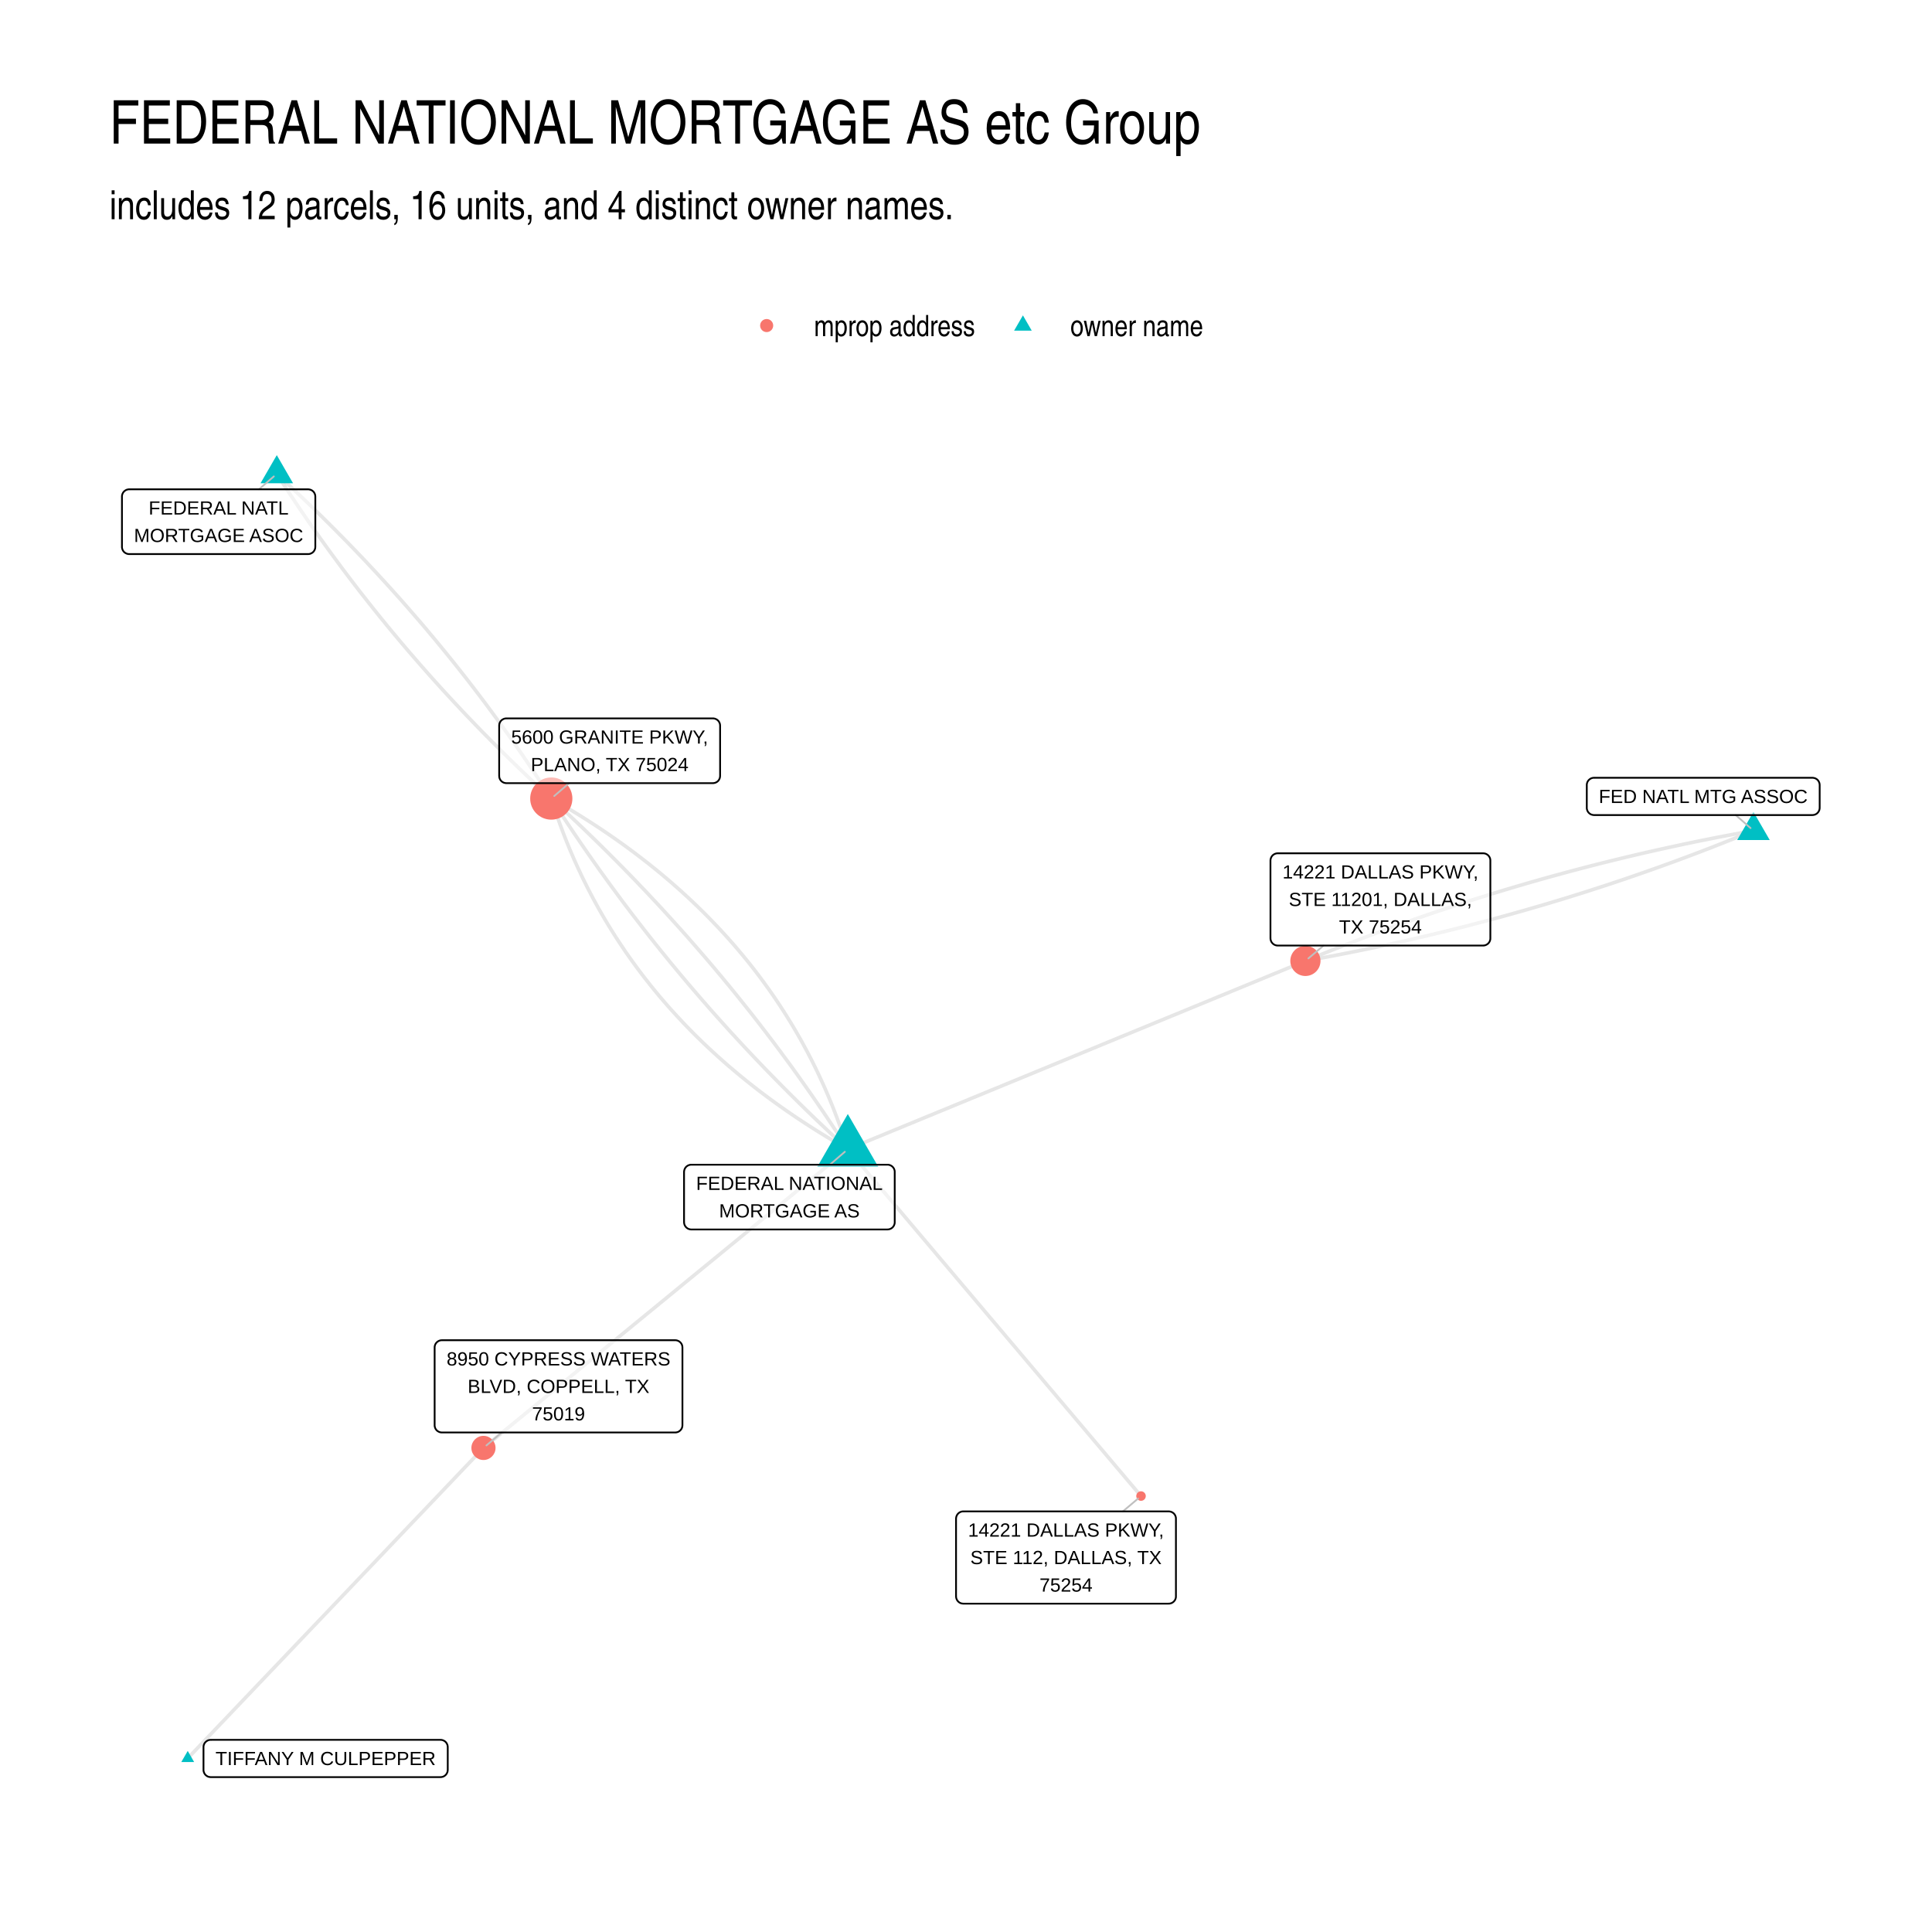
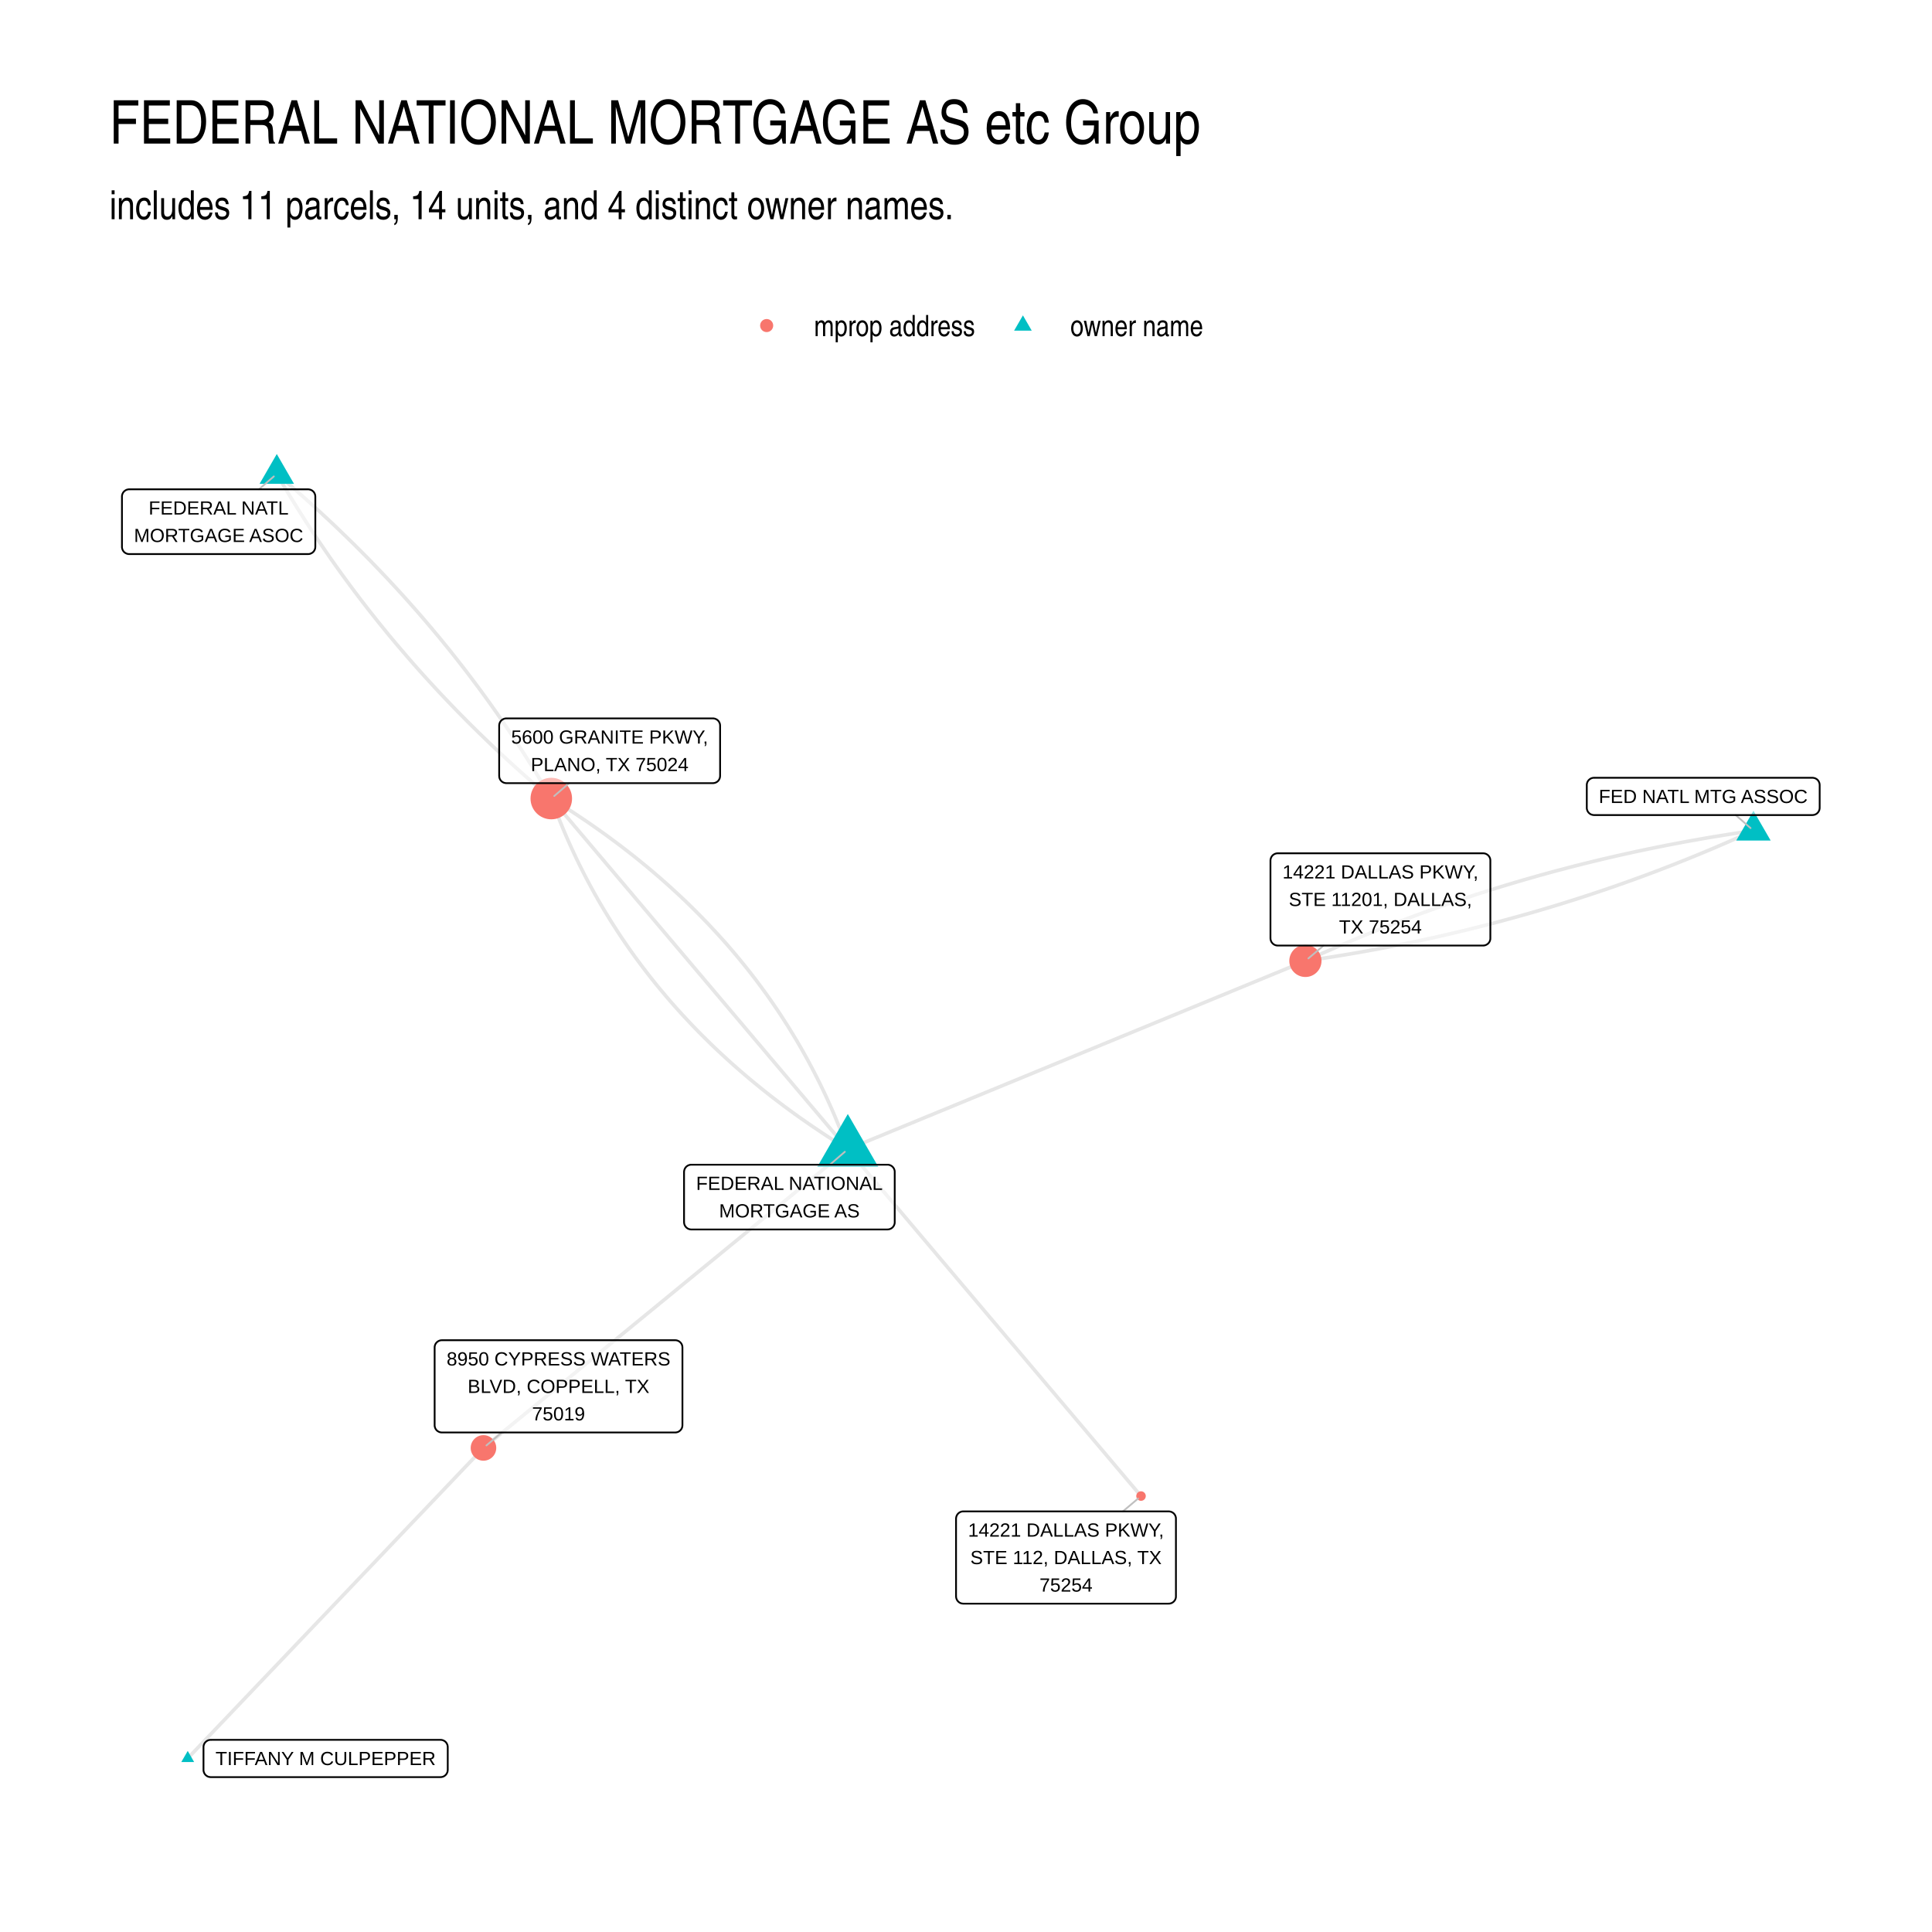
<svg xmlns="http://www.w3.org/2000/svg" width="768" height="768" viewBox="0 0 576 576">
  <g class="svglite">
    <defs>
      <style>.svglite line,.svglite polyline,.svglite polygon,.svglite path,.svglite circle{fill:none;stroke:#000000;stroke-linecap:round;stroke-linejoin:round;stroke-miterlimit:10.00}.svglite text{white-space:pre}.svglite g.glyphgroup path{fill:inherit;stroke:none}</style>
    </defs>
    <rect width="100%" height="100%" style="stroke-linecap:round;stroke-linejoin:round;stroke-miterlimit:10.00;stroke:none;fill:#FFFFFF" />
    <defs>
      <clipPath id="cpMC4wMHw1NzYuMDB8MC4wMHw1NzYuMDA=">
        <path d="M0 0h576v576H0z" />
      </clipPath>
    </defs>
    <g clip-path="url(#cpMC4wMHw1NzYuMDB8MC4wMHw1NzYuMDA=)">
      <path d="M0 0h576v576H0z" style="stroke-width:1.07;stroke:none;fill:#FFFFFF" />
    </g>
    <defs>
      <clipPath id="cpMzIuNjN8NTQ2LjExfDEyMi4xNHw1NDMuMzc=">
        <path d="M32.63 122.14h513.48v421.24H32.63z" />
      </clipPath>
    </defs>
    <g clip-path="url(#cpMzIuNjN8NTQ2LjExfDEyMi4xNHw1NDMuMzc=)">
-       <path d="m252.76 342.64 1.38-.57 1.38-.57 1.38-.57 1.37-.56 1.38-.57 1.38-.57 1.38-.56 1.38-.57 1.37-.57 1.38-.57 1.38-.56 1.38-.57 1.38-.57 1.38-.56 1.37-.57 1.38-.57 1.38-.57 1.38-.56 1.38-.57 1.37-.57 1.38-.56 1.38-.57 1.38-.57 1.38-.57 1.37-.56 1.38-.57 1.38-.57 1.38-.56 1.38-.57 1.38-.57 1.37-.57 1.38-.56 1.38-.57 1.38-.57 1.38-.57 1.37-.56 1.38-.57 1.38-.57 1.38-.56 1.38-.57 1.37-.57 1.38-.57 1.38-.56 1.38-.57 1.38-.57 1.37-.56 1.38-.57 1.38-.57 1.38-.57 1.38-.56 1.38-.57 1.37-.57 1.38-.56 1.38-.57 1.38-.57 1.38-.57 1.37-.56 1.38-.57 1.38-.57 1.38-.57 1.38-.56 1.37-.57 1.38-.57 1.38-.56 1.38-.57 1.38-.57 1.37-.57 1.38-.56 1.38-.57 1.38-.57 1.38-.56 1.38-.57 1.37-.57 1.38-.57 1.38-.56 1.38-.57 1.38-.57 1.37-.56 1.38-.57 1.38-.57 1.38-.57 1.38-.56 1.37-.57 1.38-.57 1.38-.57 1.38-.56 1.38-.57 1.38-.57 1.37-.56 1.38-.57 1.38-.57 1.38-.57 1.38-.56 1.37-.57 1.38-.57 1.38-.56 1.38-.57 1.38-.57 1.37-.57m-136.43 56.16-.42-1.34-.44-1.33-.44-1.32-.45-1.31-.47-1.32-.47-1.3-.48-1.3-.49-1.29-.5-1.29-.51-1.29-.52-1.27-.53-1.27-.54-1.27-.55-1.26-.56-1.25-.57-1.25-.58-1.25-.58-1.23-.6-1.23-.61-1.23-.61-1.22-.63-1.22-.63-1.2-.65-1.21-.65-1.2-.66-1.19-.68-1.18-.68-1.19-.69-1.17-.7-1.17-.72-1.16-.72-1.16-.73-1.15-.74-1.15-.75-1.14-.76-1.14-.76-1.13-.78-1.12-.79-1.12-.8-1.11-.81-1.11-.81-1.1-.83-1.1-.83-1.09-.85-1.08-.85-1.08-.87-1.07-.87-1.07-.89-1.06-.89-1.06-.9-1.05-.91-1.04-.92-1.04-.94-1.04-.94-1.02-.95-1.03-.96-1.01-.97-1.01-.97-1.01-.99-1-1-.99-1.01-.99-1.02-.98-1.02-.98-1.04-.97-1.05-.97-1.05-.96-1.07-.95-1.07-.95-1.08-.94-1.1-.94-1.1-.93-1.11-.93-1.13-.92-1.13-.91-1.14-.91-1.15-.9-1.16-.9-1.17-.89-1.18-.89-1.19-.88-1.2-.88-1.21-.87-1.22-.86-1.22-.86-1.24-.85-1.25-.85-1.25-.84-1.27-.83-1.27-.83-1.29-.83-1.29-.81-1.31-.82-1.31-.8-1.32-.8-1.34-.8-1.34-.79-1.35-.78-1.36-.78" style="stroke-width:1.07;stroke:#000000;stroke-opacity:0.10;stroke-linecap:butt" />
-       <path d="m252.76 342.64-.73-1.15-.74-1.15-.75-1.14-.74-1.15-.75-1.14-.76-1.14-.75-1.13-.76-1.14-.76-1.13-.77-1.14-.77-1.12-.77-1.13-.78-1.13-.77-1.12-.79-1.13-.78-1.12-.79-1.11-.79-1.12-.79-1.12-.8-1.11-.8-1.11-.8-1.11-.81-1.11-.81-1.1-.82-1.1-.81-1.11-.82-1.09-.82-1.1-.83-1.1-.83-1.09-.83-1.09-.84-1.09-.84-1.09-.84-1.09-.84-1.08-.85-1.09-.85-1.08-.86-1.08-.86-1.07-.86-1.08-.86-1.07-.87-1.07-.87-1.07-.87-1.07-.88-1.06-.88-1.07-.88-1.06-.89-1.06-.89-1.06-.89-1.05-.9-1.06-.9-1.05-.9-1.05-.91-1.05-.91-1.05-.91-1.04-.91-1.04-.92-1.05-.92-1.03-.93-1.04-.93-1.04-.93-1.03-.93-1.03-.94-1.03-.94-1.03-.94-1.03-.95-1.02-.95-1.02-.96-1.02-.95-1.02-.96-1.02-.97-1.01-.96-1.01-.97-1.02-.97-1-.98-1.01-.98-1.01-.98-1-.99-1-.98-1-1-1-.99-.99-1-1-1-.99-1-.99-1.01-.99-1.01-.98-1.02-.99-1.01-.98-1.02-.98-1.03-.98-1.03-.98-1.03-.97-1.03-.98-1.03-.97-1.04-.97-1.05-.96-1.04-.97-1.05-.96m358.41 9.56-1.41.26-1.4.25-1.41.26-1.4.26-1.4.27-1.4.26-1.4.27-1.4.27-1.4.28-1.4.28-1.39.28-1.4.28-1.39.29-1.39.29-1.39.29-1.39.3-1.39.3-1.39.3-1.38.3-1.39.31-1.38.31-1.38.31-1.39.31-1.38.32-1.37.32-1.38.33-1.38.32-1.37.33-1.38.34-1.37.33-1.37.34-1.37.34-1.37.34-1.37.35-1.37.35-1.36.35-1.37.36-1.36.36-1.36.36-1.37.36-1.36.37-1.35.37-1.36.37-1.36.37-1.35.38-1.36.38-1.35.39-1.35.38-1.35.39-1.35.4-1.35.39-1.35.4-1.34.4-1.35.4-1.34.41-1.34.41-1.34.41-1.34.42-1.34.42-1.34.42-1.34.42-1.33.43-1.33.43-1.34.43-1.33.43-1.33.44-1.33.44-1.33.45-1.32.44-1.33.45-1.32.45-1.33.46-1.32.46-1.32.46-1.32.46-1.32.47-1.31.47-1.32.47-1.32.47-1.31.48-1.31.48-1.31.49-1.31.48-1.31.49-1.31.49-1.31.5-1.3.5-1.31.5-1.3.5-1.3.51-1.3.51-1.3.51-1.3.51-1.3.52-1.29.52-1.3.53-1.29.52-1.29.53-1.3.53m-136.43 56.16-1.1.9-1.09.9-1.1.89-1.1.9-1.09.9-1.1.9-1.1.9-1.1.9-1.09.9-1.1.9-1.1.9-1.09.9-1.1.9-1.1.9-1.1.9-1.09.9-1.1.9-1.1.9-1.09.9-1.1.9-1.1.89-1.1.9-1.09.9-1.1.9-1.1.9-1.1.9-1.09.9-1.1.9-1.1.9-1.09.9-1.1.9-1.1.9-1.1.9-1.09.9-1.1.9-1.1.9-1.09.9-1.1.89-1.1.9-1.1.9-1.09.9-1.1.9-1.1.9-1.1.9-1.09.9-1.1.9-1.1.9-1.09.9-1.1.9-1.1.9-1.1.9-1.09.9-1.1.9-1.1.9-1.09.89-1.1.9-1.1.9-1.1.9-1.09.9-1.1.9-1.1.9-1.09.9-1.1.9-1.1.9-1.1.9-1.09.9-1.1.9-1.1.9-1.1.9-1.09.9-1.1.9-1.1.9-1.09.89-1.1.9-1.1.9-1.1.9-1.09.9-1.1.9-1.1.9-1.09.9-1.1.9-1.1.9-1.1.9-1.09.9-1.1.9-1.1.9-1.1.9-1.09.9-1.1.9-1.1.89-1.09.9-1.1.9-1.1.9-1.1.9-1.09.9-1.1.9-1.1.9-1.09.9-1.1.9m-61.62-290.4.68 1.07.69 1.06.69 1.06.69 1.06.69 1.05.7 1.06.7 1.05.7 1.05.71 1.05.71 1.05.71 1.04.71 1.05.72 1.04.72 1.04.72 1.04.73 1.04.73 1.03.73 1.04.74 1.03.73 1.03.75 1.03.74 1.02.75 1.03.75 1.02.75 1.02.76 1.02.75 1.02.77 1.02.76 1.01.77 1.01.77 1.01.77 1.01.78 1.01.78 1.01.78 1 .79 1 .78 1 .8 1 .79 1 .8.99.8 1 .8.99.81.99.8.99.82.98.81.99.82.98.82.98.82.98.83.98.83.98.83.97.84.97.84.97.84.97.84.97.85.96.85.97.85.96.86.96.86.96.86.96.86.95.87.95.87.96.88.95.87.94.88.95.89.94.88.95.89.94.89.94.9.93.89.94.9.93.91.94.9.93.91.93.92.92.91.93.92.92.92.92.92.92.93.92.93.92.93.91.94.92.94.91.94.91.94.9.95.91.95.91.96.9.95.9.96.9.96.89.97.9.97.89.97.9m88.4 104.56.88 1.04.89 1.05.88 1.04.88 1.04.89 1.05.88 1.04.88 1.05.89 1.04.88 1.05.88 1.04.88 1.04.89 1.05.88 1.04.88 1.05.89 1.04.88 1.05.88 1.04.89 1.04.88 1.05.88 1.04.88 1.05.89 1.04.88 1.05.88 1.04.89 1.05.88 1.04.88 1.04.89 1.05.88 1.04.88 1.05.88 1.04.89 1.05.88 1.04.88 1.04.89 1.05.88 1.04.88 1.05.89 1.04.88 1.05.88 1.04.88 1.04.89 1.05.88 1.04.88 1.05.89 1.04.88 1.05.88 1.04.88 1.05.89 1.04.88 1.04.88 1.05.89 1.04.88 1.05.88 1.04.89 1.05.88 1.04.88 1.04.88 1.05.89 1.04.88 1.05.88 1.04.89 1.05.88 1.04.88 1.04.89 1.05.88 1.04.88 1.05.88 1.04.89 1.05.88 1.04.88 1.05.89 1.04.88 1.04.88 1.05.89 1.04.88 1.05.88 1.04.88 1.05.89 1.04.88 1.04.88 1.05.89 1.04.88 1.05.88 1.04.89 1.05.88 1.04.88 1.04.88 1.05.89 1.04.88 1.05.88 1.04.89 1.05.88 1.04.88 1.05.88 1.04.89 1.04.88 1.05.88 1.04.89 1.05m182.59-198.39-1.29.54-1.29.53-1.3.52-1.29.53-1.3.52-1.29.51-1.3.52-1.3.51-1.3.51-1.3.51-1.31.5-1.3.5-1.31.5-1.3.49-1.31.5-1.31.48-1.31.49-1.31.49-1.31.48-1.32.47-1.31.48-1.32.47-1.32.47-1.32.47-1.32.46-1.32.46-1.32.46-1.32.45-1.33.46-1.32.45-1.33.44-1.33.45-1.33.44-1.33.43-1.33.44-1.33.43-1.33.43-1.34.43-1.33.42-1.34.42-1.34.42-1.34.42-1.34.41-1.34.41-1.35.4-1.34.41-1.35.4-1.34.4-1.35.39-1.35.39-1.35.39-1.35.39-1.36.38-1.35.38-1.36.38-1.35.38-1.36.37-1.36.37-1.36.37-1.36.36-1.36.36-1.37.36-1.36.35-1.37.36-1.36.35-1.37.34-1.37.35-1.37.34-1.37.34-1.38.33-1.37.33-1.38.33-1.37.33-1.38.32-1.38.33-1.38.31-1.38.32-1.38.31-1.39.31-1.38.31-1.39.3-1.38.3-1.39.3-1.39.3-1.39.29-1.39.29-1.4.29-1.39.28-1.4.28-1.39.28-1.4.27-1.4.28-1.4.27-1.4.26-1.4.27-1.41.26-1.4.26-1.41.25-1.41.25" style="stroke-width:1.07;stroke:#000000;stroke-opacity:0.10;stroke-linecap:butt" />
-       <path d="m252.76 342.64-1.05-.97-1.04-.96-1.05-.97-1.04-.97-1.03-.97-1.03-.97-1.03-.98-1.03-.98-1.03-.97-1.02-.99-1.01-.98-1.02-.98-1.01-.99-1.01-.99-1-.99-1-.99-1-.99-.99-1-1-1-.98-1-.99-1-.98-1-.98-1.01-.98-1-.97-1.01-.97-1.01-.97-1.02-.96-1.01-.96-1.02-.95-1.01-.96-1.02-.95-1.03-.95-1.02-.94-1.03-.94-1.02-.94-1.03-.93-1.04-.93-1.03-.93-1.04-.93-1.03-.92-1.04-.92-1.04-.91-1.05-.91-1.04-.91-1.05-.91-1.05-.9-1.05-.9-1.05-.9-1.05-.89-1.06-.89-1.06-.89-1.06-.88-1.06-.88-1.06-.88-1.07-.87-1.07-.87-1.07-.87-1.07-.86-1.07-.86-1.07-.86-1.08-.86-1.08-.85-1.08-.85-1.08-.84-1.09-.84-1.08-.84-1.09-.84-1.09-.83-1.09-.83-1.1-.83-1.09-.82-1.1-.82-1.1-.81-1.1-.82-1.11-.81-1.1-.81-1.11-.8-1.11-.8-1.11-.8-1.11-.79-1.12-.79-1.11-.79-1.12-.78-1.12-.79-1.12-.77-1.13-.78-1.12-.77-1.13-.77-1.13-.77-1.13-.76-1.14-.76-1.13-.75-1.14-.76-1.14-.75-1.14-.74-1.14-.75-1.15-.74-1.14-.73-1.15M55.97 524.23l.89-.94.89-.93.89-.94.89-.93.89-.94.89-.93.89-.94.89-.93.89-.94.89-.93.89-.94.9-.93.89-.94.89-.93.89-.94.89-.93.89-.94.89-.93.89-.94.89-.93.89-.94.89-.93.89-.94.89-.93.89-.93.89-.94.89-.93.89-.94.9-.93.89-.94.89-.93.89-.94.89-.93.89-.94.89-.93.89-.94.89-.93.89-.94.89-.93.89-.94.89-.93.89-.94.89-.93.89-.94.9-.93.89-.94.89-.93.89-.94.89-.93.89-.93.89-.94.89-.93.89-.94.89-.93.89-.94.89-.93.89-.94.89-.93.89-.94.89-.93.9-.94.89-.93.89-.94.89-.93.89-.94.89-.93.89-.94.89-.93.89-.94.89-.93.89-.94.89-.93.89-.94.89-.93.89-.94.89-.93.89-.93.9-.94.89-.93.89-.94.89-.93.89-.94.89-.93.89-.94.89-.93.89-.94.89-.93.89-.94.89-.93.89-.94.89-.93.89-.94.89-.93.9-.94.89-.93.89-.94.89-.93.89-.94.89-.93m-61.62-290.4.97.9.97.89.97.9.96.89.96.9.95.9.96.91.95.9.95.91.94.9.94.91.94.91.94.92.93.91.93.92.93.92.92.92.92.92.92.92.91.93.92.92.91.93.9.93.91.94.9.93.89.94.9.93.89.94.89.94.88.95.89.94.88.95.87.95.88.95.87.95.86.95.87.95.86.96.86.96.86.96.85.96.85.97.85.96.84.97.84.97.84.97.84.97.83.97.83.98.83.98.82.98.82.98.82.98.81.99.81.98.81.99.81.99.8.99.8 1 .8.99.79 1 .8 1 .78 1 .79 1 .78 1 .78 1.01.78 1.01.77 1.01.77 1.01.77 1.01.76 1.01.77 1.02.75 1.02.76 1.02.75 1.02.75 1.02.75 1.03.74 1.02.75 1.03.73 1.03.74 1.03.73 1.04.73 1.03.73 1.04.72 1.04.72 1.04.72 1.04.71 1.05.71 1.04.71 1.05.71 1.05.7 1.05.7 1.05.7 1.06.69 1.05.69 1.06.69 1.06.69 1.06.68 1.07" style="stroke-width:1.07;stroke:#000000;stroke-opacity:0.10;stroke-linecap:butt" />
-       <path d="m252.76 342.64-1.36-.78-1.35-.79-1.34-.79-1.34-.79-1.32-.8-1.31-.81-1.31-.81-1.29-.82-1.29-.83-1.27-.83-1.27-.83-1.25-.84-1.25-.85-1.24-.85-1.22-.86-1.22-.86-1.21-.87-1.2-.88-1.19-.88-1.18-.88-1.17-.89-1.16-.9-1.15-.91-1.14-.9-1.13-.92-1.13-.92-1.11-.93-1.1-.93-1.1-.93-1.08-.95-1.07-.95-1.07-.95-1.05-.96-1.05-.97-1.04-.97-1.02-.97-1.02-.99-1.01-.98-1-1-.99-1-.97-1-.97-1.01-.96-1.02-.95-1.02-.94-1.03-.94-1.03-.92-1.04-.91-1.05-.9-1.05-.9-1.05-.88-1.07-.87-1.06-.87-1.08-.85-1.08-.85-1.08-.83-1.09-.83-1.1-.81-1.1-.81-1.1-.8-1.12-.79-1.12-.78-1.12-.76-1.13-.76-1.14-.75-1.14-.74-1.14-.73-1.16-.72-1.15-.72-1.17-.7-1.17-.69-1.17-.68-1.18-.68-1.19-.66-1.19-.65-1.2-.65-1.2-.63-1.21-.63-1.22-.61-1.22-.61-1.22-.6-1.23-.58-1.24-.58-1.24-.57-1.25-.56-1.26-.55-1.26-.54-1.26-.53-1.27-.52-1.28-.51-1.28-.5-1.29-.49-1.3-.48-1.3-.47-1.3-.47-1.31-.45-1.32-.44-1.32-.44-1.33-.42-1.33" style="stroke-width:1.07;stroke:#000000;stroke-opacity:0.10;stroke-linecap:butt" />
-       <path d="m252.76 332.13 9.1 15.76h-18.2zm270.01-90.08 4.85 8.39h-9.7zM82.52 135.69l4.85 8.39h-9.7zM55.97 522.01l1.91 3.32h-3.83z" style="stroke-width:0.71;stroke:none;fill:#00BFC4" />
-       <circle cx="389.19" cy="286.48" r="4.5" style="stroke-width:0.71;stroke:none;fill:#F8766D" />
-       <circle cx="164.36" cy="238.08" r="6.29" style="stroke-width:0.71;stroke:none;fill:#F8766D" />
-       <circle cx="144.14" cy="431.68" r="3.6" style="stroke-width:0.71;stroke:none;fill:#F8766D" />
+       <path d="m252.76 342.64 1.38-.57 1.38-.57 1.38-.57 1.37-.56 1.38-.57 1.38-.57 1.38-.56 1.38-.57 1.37-.57 1.38-.57 1.38-.56 1.38-.57 1.38-.57 1.38-.56 1.37-.57 1.38-.57 1.38-.57 1.38-.56 1.38-.57 1.37-.57 1.38-.56 1.38-.57 1.38-.57 1.38-.57 1.37-.56 1.38-.57 1.38-.57 1.38-.56 1.38-.57 1.38-.57 1.37-.57 1.38-.56 1.38-.57 1.38-.57 1.38-.57 1.37-.56 1.38-.57 1.38-.57 1.38-.56 1.38-.57 1.37-.57 1.38-.57 1.38-.56 1.38-.57 1.38-.57 1.37-.56 1.38-.57 1.38-.57 1.38-.57 1.38-.56 1.38-.57 1.37-.57 1.38-.56 1.38-.57 1.38-.57 1.38-.57 1.37-.56 1.38-.57 1.38-.57 1.38-.57 1.38-.56 1.37-.57 1.38-.57 1.38-.56 1.38-.57 1.38-.57 1.37-.57 1.38-.56 1.38-.57 1.38-.57 1.38-.56 1.38-.57 1.37-.57 1.38-.57 1.38-.56 1.38-.57 1.38-.57 1.37-.56 1.38-.57 1.38-.57 1.38-.57 1.38-.56 1.37-.57 1.38-.57 1.38-.57 1.38-.56 1.38-.57 1.38-.57 1.37-.56 1.38-.57 1.38-.57 1.38-.57 1.38-.56 1.37-.57 1.38-.57 1.38-.56 1.38-.57 1.38-.57 1.37-.57m-136.43 56.16-.47-1.31-.49-1.29-.49-1.3-.51-1.28-.51-1.29-.52-1.27-.52-1.28-.54-1.27-.54-1.26-.56-1.26-.56-1.25-.57-1.25-.58-1.24-.58-1.23-.6-1.24-.6-1.22-.62-1.23-.62-1.21-.63-1.22-.64-1.2-.64-1.21-.66-1.19-.66-1.19-.67-1.19-.68-1.18-.69-1.18-.7-1.17-.71-1.17-.71-1.16-.72-1.16-.74-1.15-.74-1.15-.74-1.14-.76-1.14-.77-1.13-.77-1.12-.78-1.13-.79-1.11-.8-1.11-.81-1.11-.82-1.1-.82-1.1-.84-1.09-.84-1.09-.85-1.08-.86-1.07-.87-1.07-.87-1.07-.89-1.06-.89-1.06-.9-1.05-.91-1.05-.92-1.04-.93-1.03-.93-1.03-.95-1.03-.95-1.02-.96-1.02-.97-1.01-.98-1-.98-1-1-1-1-.99-1.01-.99-1.02-.98-1.03-.97-1.04-.97-1.05-.97-1.05-.96-1.06-.95-1.07-.95-1.08-.95-1.09-.94-1.1-.94-1.1-.93-1.12-.92-1.12-.92-1.13-.92-1.14-.91-1.15-.9-1.16-.9-1.16-.9-1.17-.89-1.19-.88-1.19-.88-1.19-.88-1.21-.87-1.22-.86-1.22-.86-1.23-.86-1.25-.85-1.25-.84-1.25-.84-1.27-.84-1.28-.83-1.28-.82-1.29-.82-1.3-.81-1.31-.81" style="stroke-width:1.07;stroke:#000000;stroke-opacity:0.10;stroke-linecap:butt" />
+       <path d="m252.76 342.64-.89-1.06-.89-1.06-.9-1.05-.89-1.06-.89-1.05-.9-1.06-.89-1.06-.89-1.05-.89-1.06-.9-1.06-.89-1.05-.89-1.06-.9-1.05-.89-1.06-.89-1.06-.9-1.05-.89-1.06-.89-1.05-.89-1.06-.9-1.06-.89-1.05-.89-1.06-.9-1.06-.89-1.05-.89-1.06-.9-1.05-.89-1.06-.89-1.06-.89-1.05-.9-1.06-.89-1.05-.89-1.06-.9-1.06-.89-1.05-.89-1.06-.89-1.06-.9-1.05-.89-1.06-.89-1.05-.9-1.06-.89-1.06-.89-1.05-.9-1.06-.89-1.05-.89-1.06-.89-1.06-.9-1.05-.89-1.06-.89-1.06-.9-1.05-.89-1.06-.89-1.05-.9-1.06-.89-1.06-.89-1.05-.89-1.06-.9-1.05-.89-1.06-.89-1.06-.9-1.05-.89-1.06-.89-1.06-.9-1.05-.89-1.06-.89-1.05-.89-1.06-.9-1.06-.89-1.05-.89-1.06-.9-1.05-.89-1.06-.89-1.06-.89-1.05-.9-1.06-.89-1.06-.89-1.05-.9-1.06-.89-1.05-.89-1.06-.9-1.06-.89-1.05-.89-1.06-.89-1.05-.9-1.06-.89-1.06-.89-1.05-.9-1.06-.89-1.06-.89-1.05-.9-1.06-.89-1.05-.89-1.06-.89-1.06-.9-1.05-.89-1.06-.89-1.06-.9-1.05-.89-1.06-.89-1.05m358.41 9.56-1.42.21-1.43.21-1.42.21-1.43.22-1.42.22-1.41.23-1.42.23-1.42.23-1.41.23-1.41.24-1.41.25-1.41.25-1.41.25-1.41.25-1.4.26-1.4.27-1.41.26-1.4.27-1.39.28-1.4.28-1.4.28-1.39.28-1.39.29-1.39.3-1.39.29-1.39.31-1.38.3-1.39.31-1.38.31-1.38.32-1.38.32-1.38.32-1.37.33-1.38.33-1.37.34-1.37.33-1.37.35-1.37.34-1.37.35-1.36.36-1.36.36-1.37.36-1.36.36-1.36.37-1.35.38-1.36.37-1.35.39-1.35.38-1.36.39-1.34.39-1.35.4-1.35.4-1.34.4-1.35.41-1.34.41-1.34.42-1.34.41-1.33.43-1.34.42-1.33.43-1.33.44-1.33.44-1.33.44-1.33.44-1.32.45-1.33.46-1.32.45-1.32.46-1.32.47-1.32.47-1.31.47-1.32.47-1.31.48-1.31.49-1.31.49-1.31.49-1.31.49-1.3.5-1.31.5-1.3.51-1.3.51-1.3.51-1.3.52-1.29.52-1.29.53-1.3.53-1.29.53-1.29.54-1.29.54-1.28.54-1.29.55-1.28.55-1.28.56-1.28.56-1.28.56-1.28.57-1.27.57-1.27.58-1.28.57m-136.43 56.16-1.1.9-1.09.9-1.1.89-1.1.9-1.09.9-1.1.9-1.1.9-1.1.9-1.09.9-1.1.9-1.1.9-1.09.9-1.1.9-1.1.9-1.1.9-1.09.9-1.1.9-1.1.9-1.09.9-1.1.9-1.1.89-1.1.9-1.09.9-1.1.9-1.1.9-1.1.9-1.09.9-1.1.9-1.1.9-1.09.9-1.1.9-1.1.9-1.1.9-1.09.9-1.1.9-1.1.9-1.09.9-1.1.89-1.1.9-1.1.9-1.09.9-1.1.9-1.1.9-1.1.9-1.09.9-1.1.9-1.1.9-1.09.9-1.1.9-1.1.9-1.1.9-1.09.9-1.1.9-1.1.9-1.09.89-1.1.9-1.1.9-1.1.9-1.09.9-1.1.9-1.1.9-1.09.9-1.1.9-1.1.9-1.1.9-1.09.9-1.1.9-1.1.9-1.1.9-1.09.9-1.1.9-1.1.9-1.09.89-1.1.9-1.1.9-1.1.9-1.09.9-1.1.9-1.1.9-1.09.9-1.1.9-1.1.9-1.1.9-1.09.9-1.1.9-1.1.9-1.1.9-1.09.9-1.1.9-1.1.89-1.09.9-1.1.9-1.1.9-1.1.9-1.09.9-1.1.9-1.1.9-1.09.9-1.1.9m-61.62-290.4.64 1.1.63 1.09.65 1.08.64 1.09.65 1.08.65 1.08.66 1.08.66 1.07.67 1.08.67 1.07.67 1.07.68 1.06.68 1.07.68 1.06.69 1.06.7 1.05.69 1.06.7 1.05.71 1.05.71 1.05.71 1.04.72 1.05.72 1.04.72 1.04.73 1.03.73 1.04.74 1.03.74 1.03.74 1.02.75 1.03.75 1.02.76 1.02.76 1.02.76 1.01.77 1.01.77 1.01.78 1.01.78 1.01.78 1 .79 1 .79 1 .79 1 .8.99.81.99.8.99.81.99.82.98.82.99.82.98.83.97.83.98.83.97.84.97.84.97.85.97.85.96.85.96.86.96.86.96.87.95.87.95.87.95.88.95.88.95.89.94.89.94.89.94.9.93.9.94.9.93.91.93.92.92.91.93.92.92.93.92.93.92.93.91.94.91.94.91.94.91.95.91.95.9.96.9.96.9.97.89.96.9.98.89.97.89.98.89.99.88.98.88 1 .88.99.88 1 .88 1 .87 1.01.87 1.01.87 1.02.86 1.02.87m88.4 104.56.88 1.04.89 1.05.88 1.04.88 1.04.89 1.05.88 1.04.88 1.05.89 1.04.88 1.05.88 1.04.88 1.04.89 1.05.88 1.04.88 1.05.89 1.04.88 1.05.88 1.04.89 1.04.88 1.05.88 1.04.88 1.05.89 1.04.88 1.05.88 1.04.89 1.05.88 1.04.88 1.04.89 1.05.88 1.04.88 1.05.88 1.04.89 1.05.88 1.04.88 1.04.89 1.05.88 1.04.88 1.05.89 1.04.88 1.05.88 1.04.88 1.04.89 1.05.88 1.04.88 1.05.89 1.04.88 1.05.88 1.04.88 1.05.89 1.04.88 1.04.88 1.05.89 1.04.88 1.05.88 1.04.89 1.05.88 1.04.88 1.04.88 1.05.89 1.04.88 1.05.88 1.04.89 1.05.88 1.04.88 1.04.89 1.05.88 1.04.88 1.05.88 1.04.89 1.05.88 1.04.88 1.05.89 1.04.88 1.04.88 1.05.89 1.04.88 1.05.88 1.04.88 1.05.89 1.04.88 1.04.88 1.05.89 1.04.88 1.05.88 1.04.89 1.05.88 1.04.88 1.04.88 1.05.89 1.04.88 1.05.88 1.04.89 1.05.88 1.04.88 1.05.88 1.04.89 1.04.88 1.05.88 1.04.89 1.05" style="stroke-width:1.07;stroke:#000000;stroke-opacity:0.10;stroke-linecap:butt" />
+       <path d="m522.77 247.64-1.27.58-1.27.58-1.28.57-1.28.57-1.27.56-1.28.56-1.28.55-1.29.56-1.28.55-1.29.54-1.29.54-1.29.54-1.29.53-1.29.53-1.29.52-1.3.53-1.3.51-1.29.52-1.3.51-1.31.5-1.3.51-1.31.5-1.3.49-1.31.49-1.31.49-1.31.48-1.31.48-1.32.48-1.32.47-1.31.47-1.32.46-1.32.47-1.33.45-1.32.46-1.33.44-1.32.45-1.33.44-1.33.44-1.33.43-1.34.43-1.33.43-1.34.42-1.34.42-1.34.42-1.34.41-1.34.41-1.35.4-1.34.4-1.35.4-1.35.39-1.35.39-1.35.38-1.36.38-1.35.38-1.36.37-1.36.37-1.36.37-1.36.36-1.36.36-1.37.35-1.36.35-1.37.35-1.37.34-1.37.34-1.38.34-1.37.33-1.38.33-1.38.32-1.37.32-1.39.32-1.38.31-1.38.31-1.39.3-1.38.3-1.39.3-1.39.29-1.4.29-1.39.29-1.39.28-1.4.28-1.4.27-1.4.28-1.4.26-1.4.27-1.41.25-1.4.26-1.41.25-1.41.25-1.41.24-1.41.24-1.42.24-1.41.23-1.42.23-1.42.23-1.42.22-1.42.21-1.42.22-1.43.21-1.43.2M55.97 524.23l.89-.94.89-.93.89-.94.89-.93.89-.94.89-.93.89-.94.89-.93.89-.94.89-.93.89-.94.9-.93.89-.94.89-.93.89-.94.89-.93.89-.94.89-.93.89-.94.89-.93.89-.94.89-.93.89-.94.89-.93.89-.93.89-.94.89-.93.89-.94.9-.93.89-.94.89-.93.89-.94.89-.93.89-.94.89-.93.89-.94.89-.93.89-.94.89-.93.89-.94.89-.93.89-.94.89-.93.89-.94.9-.93.89-.94.89-.93.89-.94.89-.93.89-.93.89-.94.89-.93.89-.94.89-.93.89-.94.89-.93.89-.94.89-.93.89-.94.89-.93.9-.94.89-.93.89-.94.89-.93.89-.94.89-.93.89-.94.89-.93.89-.94.89-.93.89-.94.89-.93.89-.94.89-.93.89-.94.89-.93.89-.93.9-.94.89-.93.89-.94.89-.93.89-.94.89-.93.89-.94.89-.93.89-.94.89-.93.89-.94.89-.93.89-.94.89-.93.89-.94.89-.93.9-.94.89-.93.89-.94.89-.93.89-.94.89-.93m-61.62-290.4 1.02.87 1.02.86 1.01.87 1.01.87 1 .88 1 .87.99.88 1 .88.98.88.99.88.98.89.97.89.98.89.96.9.97.89.96.9.96.9.95.9.95.91.94.91.94.91.94.91.93.91.93.92.92.92.93.92.91.93.92.92.91.93.9.93.9.94.9.93.89.94.89.94.89.94.88.95.88.95.87.95.87.95.87.95.86.96.86.96.85.96.85.96.85.97.84.97.84.97.83.97.83.98.83.97.82.99.82.98.82.98.81.99.8.99.81.99.8.99.79 1 .79 1 .79 1 .78 1 .78 1.01.78 1.01.77 1.01.77 1.01.76 1.02.76 1.01.76 1.02.75 1.02.75 1.03.74 1.02.74 1.03.74 1.04.73 1.03.73 1.03.72 1.04.72 1.04.72 1.05.71 1.04.71 1.05.71 1.05.7 1.05.69 1.06.7 1.05.68 1.06.69 1.06.68 1.07.68 1.06.67 1.07.67 1.07.67 1.08.66 1.07.66 1.08.65 1.08.65 1.08.64 1.09.65 1.09.63 1.08.64 1.1m88.4 104.56-1.31-.81-1.3-.82-1.29-.82-1.28-.82-1.28-.83-1.27-.84-1.25-.84-1.25-.84-1.25-.85-1.23-.86-1.22-.85-1.22-.87-1.21-.87-1.19-.87-1.2-.88-1.18-.89-1.17-.89-1.17-.89-1.15-.9-1.15-.91-1.14-.91-1.13-.92-1.12-.92-1.12-.92-1.1-.93-1.1-.94-1.09-.94-1.08-.94-1.07-.95-1.06-.96-1.05-.96-1.05-.96-1.04-.97-1.03-.98-1.02-.98-1.01-.99-1-.99-1-.99-.98-1-.98-1.01-.97-1.01-.96-1.02-.95-1.02-.95-1.02-.93-1.03-.93-1.04-.92-1.04-.91-1.05-.9-1.05-.89-1.06-.89-1.06-.87-1.06-.87-1.07-.86-1.08-.85-1.08-.84-1.09-.84-1.09-.82-1.1-.82-1.1-.81-1.1-.8-1.12-.79-1.11-.78-1.12-.77-1.13-.77-1.13-.76-1.14-.74-1.14-.74-1.15-.74-1.15-.72-1.16-.71-1.16-.71-1.16-.7-1.18-.69-1.17-.68-1.19-.67-1.18-.66-1.19-.66-1.2-.64-1.2-.64-1.21-.63-1.21-.62-1.22-.62-1.22-.6-1.23-.6-1.23-.58-1.24-.58-1.24-.57-1.25-.56-1.25-.56-1.26-.54-1.26-.54-1.27-.52-1.27-.52-1.28-.51-1.28-.51-1.29-.49-1.29-.49-1.3-.47-1.3" style="stroke-width:1.07;stroke:#000000;stroke-opacity:0.10;stroke-linecap:butt" />
+       <path d="m252.76 332.13 9.1 15.76h-18.2zm270.01-90.41 5.13 8.88h-10.26zM82.52 135.36l5.13 8.88H77.39zM55.97 522.01l1.91 3.32h-3.83z" style="stroke-width:0.71;stroke:none;fill:#00BFC4" />
+       <circle cx="389.19" cy="286.48" r="4.8" style="stroke-width:0.71;stroke:none;fill:#F8766D" />
+       <circle cx="164.36" cy="238.08" r="6.19" style="stroke-width:0.71;stroke:none;fill:#F8766D" />
+       <circle cx="144.14" cy="431.68" r="3.81" style="stroke-width:0.71;stroke:none;fill:#F8766D" />
      <circle cx="340.18" cy="446.03" r="1.42" style="stroke-width:0.71;stroke:none;fill:#F8766D" />
      <path d="m247.42 347.24 4.46-3.85M517.47 243l4.43 3.88m-444.71-101 4.45-3.84M394.61 281.9l-4.53 3.83m-220.4-52.24-4.44 3.83m-15.66 189.75-4.55 3.86m189.74 19.67 4.52-3.82" style="stroke-width:0.53;stroke:#BFBFBF" />
      <path d="M206.1 366.55h58.49-.08l.34-.02.35-.07.32-.12.3-.17.27-.22.23-.26.19-.3.13-.32.09-.34.02-.34h0V349.4h0l-.02-.35-.09-.34-.13-.32-.19-.29-.23-.26-.27-.22-.3-.17-.32-.13-.35-.07-.26-.01H206.1l.27.01-.35-.01-.35.04-.33.1-.32.15-.28.19-.25.24-.21.28-.16.31-.11.33-.06.34-.01.18v14.99l.01-.18v.35l.06.35.11.33.16.3.21.28.25.24.28.2.32.15.33.09.35.05z" style="stroke-width:0.53;fill:#FFFFFF;fill-opacity:0.50" />
      <text x="235.35" y="354.75" lengthAdjust="spacingAndGlyphs" style="font-size:5.69px;font-family:&quot;Liberation Sans&quot;" text-anchor="middle" textLength="55.61">FEDERAL NATIONAL</text>
      <text x="235.35" y="362.95" lengthAdjust="spacingAndGlyphs" style="font-size:5.69px;font-family:&quot;Liberation Sans&quot;" text-anchor="middle" textLength="41.92">MORTGAGE AS</text>
      <path d="M475.24 243h65.11-.08l.34-.02.34-.07.33-.12.3-.18.27-.22.23-.26.18-.29.14-.32.08-.34.03-.34h0v-6.8h0l-.03-.35-.08-.33-.14-.32-.18-.3-.23-.26-.27-.22-.3-.17-.33-.12-.34-.07-.26-.02h-65.11l.26.02-.35-.02-.34.04-.34.1-.31.15-.29.2-.25.24-.21.28-.16.3-.11.33-.06.35v6.97-.18.35l.06.34.11.33.16.31.21.28.25.24.29.2.31.15.34.09.34.05z" style="stroke-width:0.53;fill:#FFFFFF;fill-opacity:0.50" />
      <text x="507.79" y="239.4" lengthAdjust="spacingAndGlyphs" style="font-size:5.69px;font-family:&quot;Liberation Sans&quot;" text-anchor="middle" textLength="62.23">FED NATL MTG ASSOC</text>
      <path d="M38.52 165.19h53.33-.09l.35-.01.34-.07.32-.13.31-.17.27-.22.23-.26.18-.29.14-.32.08-.34.03-.35h0v-14.99h0l-.03-.34-.08-.34-.14-.32-.18-.3-.23-.26-.27-.22-.31-.17-.32-.12-.34-.07-.26-.02H38.52l.26.02-.35-.02-.35.05-.33.09-.31.15-.29.2-.25.24-.21.28-.16.31-.11.33-.06.34v15.16-.17.35l.06.34.11.33.16.31.21.28.25.24.29.19.31.15.33.1.35.04z" style="stroke-width:0.53;fill:#FFFFFF;fill-opacity:0.50" />
      <text x="65.18" y="153.4" lengthAdjust="spacingAndGlyphs" style="font-size:5.69px;font-family:&quot;Liberation Sans&quot;" text-anchor="middle" textLength="41.7">FEDERAL NATL</text>
      <text x="65.18" y="161.59" lengthAdjust="spacingAndGlyphs" style="font-size:5.69px;font-family:&quot;Liberation Sans&quot;" text-anchor="middle" textLength="50.45">MORTGAGE ASOC</text>
      <path d="M62.83 529.83h68.5l-.09-.01.35-.01.34-.07.33-.12.3-.18.27-.22.23-.26.18-.29.14-.32.08-.34.03-.34h0v-6.8h0l-.03-.35-.08-.33-.14-.32-.18-.3-.23-.26-.27-.22-.3-.17-.33-.13-.34-.07-.26-.01h-68.5l.26.01-.35-.01-.35.04-.33.1-.31.15-.29.2-.25.24-.21.27-.16.31-.11.33-.06.35v6.97-.18.35l.06.34.11.33.16.31.21.28.25.24.29.2.31.15.33.09.35.04z" style="stroke-width:0.53;fill:#FFFFFF;fill-opacity:0.50" />
      <text x="97.08" y="526.23" lengthAdjust="spacingAndGlyphs" style="font-size:5.69px;font-family:&quot;Liberation Sans&quot;" text-anchor="middle" textLength="65.62">TIFFANY M CULPEPPER</text>
      <path d="M380.93 281.9h61.24-.08l.34-.01.34-.07.33-.13.3-.17.27-.22.23-.26.19-.29.13-.32.09-.34.02-.35h0v-23.18h0l-.02-.35-.09-.34-.13-.32-.19-.29-.23-.26-.27-.22-.3-.18-.33-.12-.34-.07-.26-.01h-61.24l.26.01-.34-.01-.35.04-.33.1-.32.15-.28.19-.25.24-.21.28-.16.31-.11.33-.06.34-.01.18v23.18l.01-.17v.35l.06.34.11.33.16.31.21.27.25.24.28.2.32.15.33.1.35.04z" style="stroke-width:0.53;fill:#FFFFFF;fill-opacity:0.50" />
      <text x="411.55" y="261.91" lengthAdjust="spacingAndGlyphs" style="font-size:5.69px;font-family:&quot;Liberation Sans&quot;" text-anchor="middle" textLength="58.36">14221 DALLAS PKWY,</text>
      <text x="411.55" y="270.11" lengthAdjust="spacingAndGlyphs" style="font-size:5.69px;font-family:&quot;Liberation Sans&quot;" text-anchor="middle" textLength="54.55">STE 11201, DALLAS,</text>
      <text x="411.55" y="278.3" lengthAdjust="spacingAndGlyphs" style="font-size:5.69px;font-family:&quot;Liberation Sans&quot;" text-anchor="middle" textLength="24.62">TX 75254</text>
      <path d="M150.98 233.49h61.55-.09l.35-.02.34-.07.33-.12.3-.17.27-.22.23-.26.18-.3.14-.32.08-.34.03-.34h0v-14.99h0l-.03-.35-.08-.34-.14-.32-.18-.29-.23-.26-.27-.22-.3-.17-.33-.13-.34-.07-.26-.01h-61.55l.26.01-.35-.01-.34.04-.34.1-.31.15-.29.19-.25.24-.21.28-.16.31-.11.33-.05.34-.01.18v14.99l.01-.18v.35l.05.34.11.33.16.31.21.28.25.24.29.2.31.15.34.09.34.05z" style="stroke-width:0.53;fill:#FFFFFF;fill-opacity:0.50" />
      <text x="181.76" y="221.69" lengthAdjust="spacingAndGlyphs" style="font-size:5.69px;font-family:&quot;Liberation Sans&quot;" text-anchor="middle" textLength="58.67">5600 GRANITE PKWY,</text>
      <text x="181.76" y="229.89" lengthAdjust="spacingAndGlyphs" style="font-size:5.69px;font-family:&quot;Liberation Sans&quot;" text-anchor="middle" textLength="46.95">PLANO, TX 75024</text>
      <path d="M131.74 427.07h69.56-.08l.34-.01.34-.07.33-.12.3-.18.27-.22.23-.26.19-.29.13-.32.08-.34.03-.35h0v-23.18h0l-.03-.35-.08-.34-.13-.32-.19-.29-.23-.26-.27-.22-.3-.17-.33-.13-.34-.07-.26-.01h-69.56l.26.01-.35-.01-.35.04-.33.1-.31.15-.29.2-.25.24-.21.27-.16.31-.11.33-.06.34v23.36-.17.35l.06.34.11.33.16.31.21.28.25.24.29.19.31.15.33.1.35.04z" style="stroke-width:0.53;fill:#FFFFFF;fill-opacity:0.50" />
      <text x="166.52" y="407.09" lengthAdjust="spacingAndGlyphs" style="font-size:5.69px;font-family:&quot;Liberation Sans&quot;" text-anchor="middle" textLength="66.69">8950 CYPRESS WATERS</text>
      <text x="166.52" y="415.28" lengthAdjust="spacingAndGlyphs" style="font-size:5.69px;font-family:&quot;Liberation Sans&quot;" text-anchor="middle" textLength="54.14">BLVD, COPPELL, TX</text>
      <text x="166.52" y="423.47" lengthAdjust="spacingAndGlyphs" style="font-size:5.69px;font-family:&quot;Liberation Sans&quot;" text-anchor="middle" textLength="15.78">75019</text>
      <path d="M287.19 478.11h61.24l-.08-.01.34-.01.34-.07.33-.12.3-.18.27-.22.23-.26.19-.29.13-.32.09-.34.02-.34h0v-23.19h0l-.02-.35-.09-.33-.13-.32-.19-.3-.23-.26-.27-.22-.3-.17-.33-.12-.34-.07-.26-.02h-61.24l.26.02-.34-.02-.35.04-.33.1-.32.15-.28.2-.25.24-.21.28-.16.3-.11.33-.06.35-.01.17v23.19l.01-.18v.35l.06.34.11.33.16.31.21.28.25.24.28.2.32.15.33.09.35.04z" style="stroke-width:0.53;fill:#FFFFFF;fill-opacity:0.50" />
      <text x="317.81" y="458.12" lengthAdjust="spacingAndGlyphs" style="font-size:5.69px;font-family:&quot;Liberation Sans&quot;" text-anchor="middle" textLength="58.36">14221 DALLAS PKWY,</text>
      <text x="317.81" y="466.31" lengthAdjust="spacingAndGlyphs" style="font-size:5.69px;font-family:&quot;Liberation Sans&quot;" text-anchor="middle" textLength="56.97">STE 112, DALLAS, TX</text>
      <text x="317.81" y="474.51" lengthAdjust="spacingAndGlyphs" style="font-size:5.69px;font-family:&quot;Liberation Sans&quot;" text-anchor="middle" textLength="15.78">75254</text>
    </g>
    <g clip-path="url(#cpMC4wMHw1NzYuMDB8MC4wMHw1NzYuMDA=)">
      <circle cx="228.57" cy="97.06" r="1.95" style="stroke-width:0.71;stroke:none;fill:#F8766D" />
      <path d="m304.97 94.02 2.63 4.56h-5.26z" style="stroke-width:0.71;stroke:none;fill:#00BFC4" />
      <text x="242.69" y="100.22" lengthAdjust="spacingAndGlyphs" style="font-size:8.80px;font-weight:0;font-family:&quot;Nimbus Sans Narrow&quot;" textLength="48.16">mprop address</text>
      <text x="319.09" y="100.22" lengthAdjust="spacingAndGlyphs" style="font-size:8.80px;font-weight:0;font-family:&quot;Nimbus Sans Narrow&quot;" textLength="39.72">owner name</text>
-       <text x="32.63" y="65.35" lengthAdjust="spacingAndGlyphs" style="font-size:12.00px;font-weight:0;font-family:&quot;Nimbus Sans Narrow&quot;" textLength="252.11">includes 12 parcels, 16 units, and 4 distinct owner names.</text>
+       <text x="32.63" y="65.35" lengthAdjust="spacingAndGlyphs" style="font-size:12.00px;font-weight:0;font-family:&quot;Nimbus Sans Narrow&quot;" textLength="252.11">includes 11 parcels, 14 units, and 4 distinct owner names.</text>
      <text x="32.63" y="42.81" lengthAdjust="spacingAndGlyphs" style="font-size:18.00px;font-weight:0;font-family:&quot;Nimbus Sans Narrow&quot;" textLength="339.48">FEDERAL NATIONAL MORTGAGE AS etc Group</text>
    </g>
  </g>
</svg>
